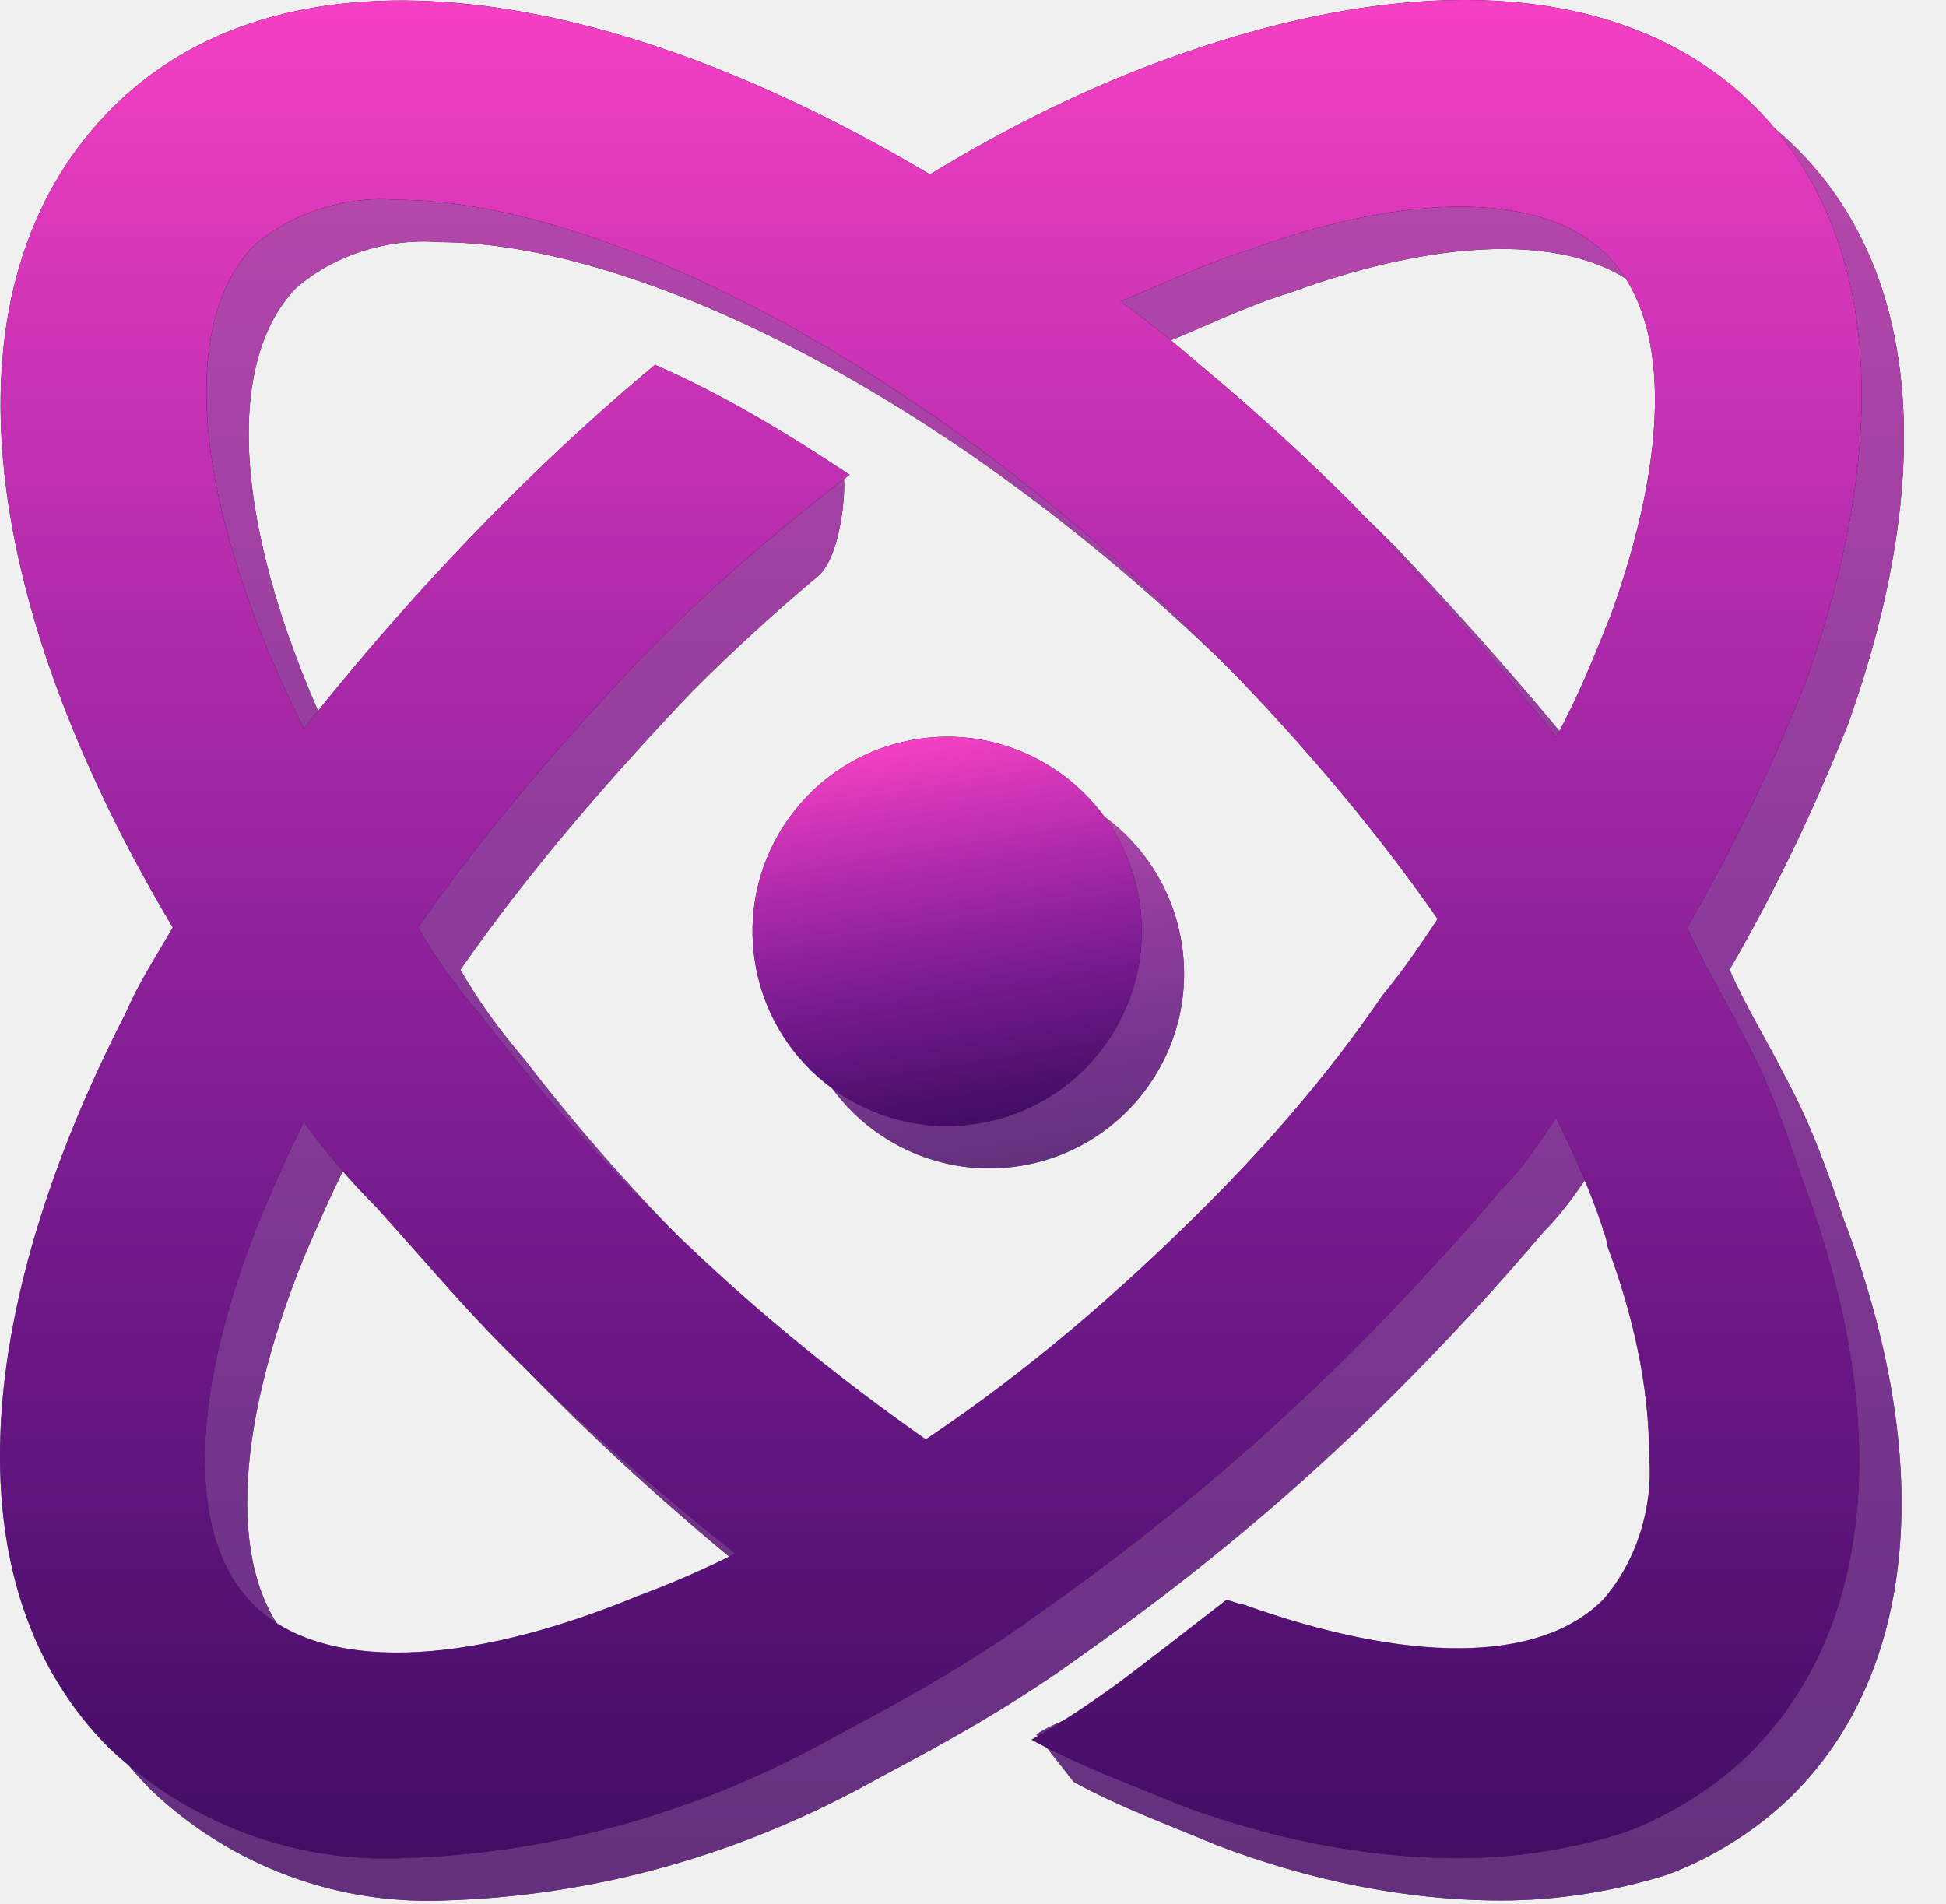
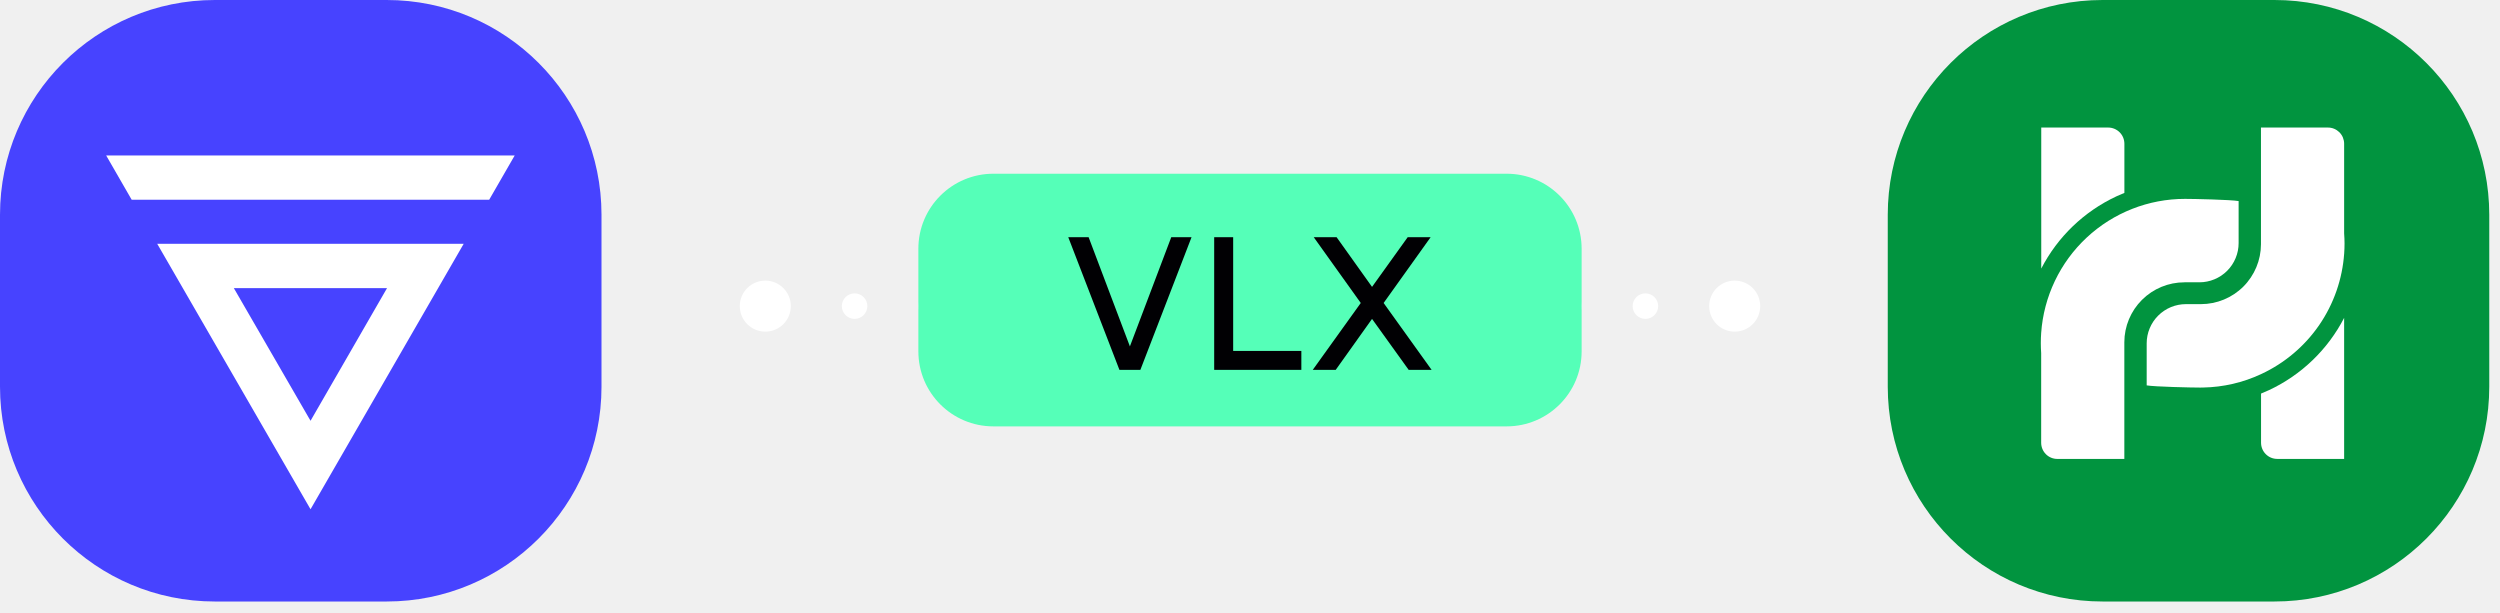
- <svg xmlns="http://www.w3.org/2000/svg" width="46" height="45" viewBox="0 0 46 45" fill="none">
-   <path d="M42.183 25.423C41.783 24.623 41.283 23.823 40.883 22.923C41.983 21.023 42.883 19.123 43.683 17.123C45.783 11.223 45.383 6.423 42.483 3.523C39.583 0.623 34.683 0.223 28.783 2.323C26.783 3.023 24.783 4.023 22.983 5.123C15.083 0.423 7.583 -0.477 3.583 3.623C-0.417 7.723 0.383 15.023 5.083 22.923C4.683 23.623 4.283 24.223 3.983 24.923C0.283 32.123 -0.117 38.623 3.583 42.323C5.483 44.123 7.983 45.023 10.483 44.923C14.083 44.823 17.583 43.823 20.783 42.023C22.483 41.123 24.083 40.223 25.583 39.123C28.283 37.223 30.683 35.223 32.983 32.923C34.183 31.723 35.383 30.423 36.483 29.123C36.983 28.623 37.383 28.023 37.783 27.423C38.183 28.223 38.583 29.123 38.883 30.023C38.883 30.123 38.983 30.223 38.983 30.423C39.583 32.023 39.983 33.723 39.983 35.423C40.083 36.623 39.683 37.923 38.883 38.823C37.383 40.323 34.283 40.323 30.383 38.923C30.283 38.923 30.083 38.823 29.983 38.823C29.083 39.523 25.3 40.4 24.5 41L25.383 42.123C26.483 42.723 27.583 43.123 28.783 43.623C30.883 44.423 33.183 44.923 35.483 44.923C36.783 44.923 38.083 44.723 39.383 44.323C40.483 43.923 41.583 43.223 42.383 42.423C45.283 39.523 45.783 34.623 43.583 28.823C43.183 27.623 42.783 26.523 42.183 25.423ZM30.483 6.923C34.283 5.523 37.483 5.523 38.983 7.023C40.483 8.523 40.483 11.623 39.083 15.523C38.683 16.523 38.283 17.523 37.783 18.423C36.283 16.523 34.683 14.723 32.983 12.923C31.883 11.823 30.683 10.723 29.483 9.723C28.783 9.123 28.183 8.623 27.483 8.123C28.483 7.723 29.483 7.223 30.483 6.923ZM6.983 38.923C5.383 37.323 5.483 33.923 7.183 29.723C7.483 29.023 7.783 28.323 8.183 27.523C8.683 28.223 9.283 28.923 9.883 29.523C10.883 30.623 11.883 31.823 12.983 32.923C14.683 34.623 16.483 36.223 18.383 37.723C17.583 38.123 16.883 38.423 16.083 38.723C11.983 40.423 8.583 40.523 6.983 38.923ZM29.483 29.523C27.483 31.523 25.283 33.423 22.883 35.023C18.883 32.223 15.383 28.923 12.383 25.023C11.783 24.323 11.283 23.623 10.883 22.923C12.483 20.623 14.383 18.423 16.383 16.323C17.349 15.357 18.314 14.475 19.333 13.622C19.897 13.149 20 11.5 19.94 11.279C18.44 10.279 18.083 10.323 16.483 9.623C15.283 10.623 14.083 11.723 12.983 12.823C11.283 14.523 9.683 16.323 8.183 18.223C5.583 13.023 5.183 8.723 6.983 6.823C7.883 6.023 9.183 5.623 10.383 5.723C14.983 5.723 22.583 9.323 29.483 16.223C31.483 18.223 33.383 20.423 34.983 22.723C34.583 23.323 34.183 23.923 33.683 24.523C32.383 26.423 30.983 28.023 29.483 29.523Z" fill="black" />
-   <path d="M42.183 25.423C41.783 24.623 41.283 23.823 40.883 22.923C41.983 21.023 42.883 19.123 43.683 17.123C45.783 11.223 45.383 6.423 42.483 3.523C39.583 0.623 34.683 0.223 28.783 2.323C26.783 3.023 24.783 4.023 22.983 5.123C15.083 0.423 7.583 -0.477 3.583 3.623C-0.417 7.723 0.383 15.023 5.083 22.923C4.683 23.623 4.283 24.223 3.983 24.923C0.283 32.123 -0.117 38.623 3.583 42.323C5.483 44.123 7.983 45.023 10.483 44.923C14.083 44.823 17.583 43.823 20.783 42.023C22.483 41.123 24.083 40.223 25.583 39.123C28.283 37.223 30.683 35.223 32.983 32.923C34.183 31.723 35.383 30.423 36.483 29.123C36.983 28.623 37.383 28.023 37.783 27.423C38.183 28.223 38.583 29.123 38.883 30.023C38.883 30.123 38.983 30.223 38.983 30.423C39.583 32.023 39.983 33.723 39.983 35.423C40.083 36.623 39.683 37.923 38.883 38.823C37.383 40.323 34.283 40.323 30.383 38.923C30.283 38.923 30.083 38.823 29.983 38.823C29.083 39.523 25.3 40.4 24.5 41L25.383 42.123C26.483 42.723 27.583 43.123 28.783 43.623C30.883 44.423 33.183 44.923 35.483 44.923C36.783 44.923 38.083 44.723 39.383 44.323C40.483 43.923 41.583 43.223 42.383 42.423C45.283 39.523 45.783 34.623 43.583 28.823C43.183 27.623 42.783 26.523 42.183 25.423ZM30.483 6.923C34.283 5.523 37.483 5.523 38.983 7.023C40.483 8.523 40.483 11.623 39.083 15.523C38.683 16.523 38.283 17.523 37.783 18.423C36.283 16.523 34.683 14.723 32.983 12.923C31.883 11.823 30.683 10.723 29.483 9.723C28.783 9.123 28.183 8.623 27.483 8.123C28.483 7.723 29.483 7.223 30.483 6.923ZM6.983 38.923C5.383 37.323 5.483 33.923 7.183 29.723C7.483 29.023 7.783 28.323 8.183 27.523C8.683 28.223 9.283 28.923 9.883 29.523C10.883 30.623 11.883 31.823 12.983 32.923C14.683 34.623 16.483 36.223 18.383 37.723C17.583 38.123 16.883 38.423 16.083 38.723C11.983 40.423 8.583 40.523 6.983 38.923ZM29.483 29.523C27.483 31.523 25.283 33.423 22.883 35.023C18.883 32.223 15.383 28.923 12.383 25.023C11.783 24.323 11.283 23.623 10.883 22.923C12.483 20.623 14.383 18.423 16.383 16.323C17.349 15.357 18.314 14.475 19.333 13.622C19.897 13.149 20 11.5 19.94 11.279C18.44 10.279 18.083 10.323 16.483 9.623C15.283 10.623 14.083 11.723 12.983 12.823C11.283 14.523 9.683 16.323 8.183 18.223C5.583 13.023 5.183 8.723 6.983 6.823C7.883 6.023 9.183 5.623 10.383 5.723C14.983 5.723 22.583 9.323 29.483 16.223C31.483 18.223 33.383 20.423 34.983 22.723C34.583 23.323 34.183 23.923 33.683 24.523C32.383 26.423 30.983 28.023 29.483 29.523Z" fill="url(#paint0_linear_200_2)" />
-   <path d="M42.183 25.423C41.783 24.623 41.283 23.823 40.883 22.923C41.983 21.023 42.883 19.123 43.683 17.123C45.783 11.223 45.383 6.423 42.483 3.523C39.583 0.623 34.683 0.223 28.783 2.323C26.783 3.023 24.783 4.023 22.983 5.123C15.083 0.423 7.583 -0.477 3.583 3.623C-0.417 7.723 0.383 15.023 5.083 22.923C4.683 23.623 4.283 24.223 3.983 24.923C0.283 32.123 -0.117 38.623 3.583 42.323C5.483 44.123 7.983 45.023 10.483 44.923C14.083 44.823 17.583 43.823 20.783 42.023C22.483 41.123 24.083 40.223 25.583 39.123C28.283 37.223 30.683 35.223 32.983 32.923C34.183 31.723 35.383 30.423 36.483 29.123C36.983 28.623 37.383 28.023 37.783 27.423C38.183 28.223 38.583 29.123 38.883 30.023C38.883 30.123 38.983 30.223 38.983 30.423C39.583 32.023 39.983 33.723 39.983 35.423C40.083 36.623 39.683 37.923 38.883 38.823C37.383 40.323 34.283 40.323 30.383 38.923C30.283 38.923 30.083 38.823 29.983 38.823C29.083 39.523 25.3 40.4 24.5 41L25.383 42.123C26.483 42.723 27.583 43.123 28.783 43.623C30.883 44.423 33.183 44.923 35.483 44.923C36.783 44.923 38.083 44.723 39.383 44.323C40.483 43.923 41.583 43.223 42.383 42.423C45.283 39.523 45.783 34.623 43.583 28.823C43.183 27.623 42.783 26.523 42.183 25.423ZM30.483 6.923C34.283 5.523 37.483 5.523 38.983 7.023C40.483 8.523 40.483 11.623 39.083 15.523C38.683 16.523 38.283 17.523 37.783 18.423C36.283 16.523 34.683 14.723 32.983 12.923C31.883 11.823 30.683 10.723 29.483 9.723C28.783 9.123 28.183 8.623 27.483 8.123C28.483 7.723 29.483 7.223 30.483 6.923ZM6.983 38.923C5.383 37.323 5.483 33.923 7.183 29.723C7.483 29.023 7.783 28.323 8.183 27.523C8.683 28.223 9.283 28.923 9.883 29.523C10.883 30.623 11.883 31.823 12.983 32.923C14.683 34.623 16.483 36.223 18.383 37.723C17.583 38.123 16.883 38.423 16.083 38.723C11.983 40.423 8.583 40.523 6.983 38.923ZM29.483 29.523C27.483 31.523 25.283 33.423 22.883 35.023C18.883 32.223 15.383 28.923 12.383 25.023C11.783 24.323 11.283 23.623 10.883 22.923C12.483 20.623 14.383 18.423 16.383 16.323C17.349 15.357 18.314 14.475 19.333 13.622C19.897 13.149 20 11.5 19.94 11.279C18.44 10.279 18.083 10.323 16.483 9.623C15.283 10.623 14.083 11.723 12.983 12.823C11.283 14.523 9.683 16.323 8.183 18.223C5.583 13.023 5.183 8.723 6.983 6.823C7.883 6.023 9.183 5.623 10.383 5.723C14.983 5.723 22.583 9.323 29.483 16.223C31.483 18.223 33.383 20.423 34.983 22.723C34.583 23.323 34.183 23.923 33.683 24.523C32.383 26.423 30.983 28.023 29.483 29.523Z" fill="#855596" fill-opacity="0.5" />
-   <path d="M24.126 27.557C26.633 27.15 28.336 24.787 27.929 22.279C27.522 19.772 25.16 18.069 22.652 18.476C20.144 18.883 18.441 21.246 18.848 23.753C19.255 26.261 21.618 27.964 24.126 27.557Z" fill="black" />
-   <path d="M24.126 27.557C26.633 27.15 28.336 24.787 27.929 22.279C27.522 19.772 25.16 18.069 22.652 18.476C20.144 18.883 18.441 21.246 18.848 23.753C19.255 26.261 21.618 27.964 24.126 27.557Z" fill="url(#paint1_linear_200_2)" />
-   <path d="M24.126 27.557C26.633 27.15 28.336 24.787 27.929 22.279C27.522 19.772 25.16 18.069 22.652 18.476C20.144 18.883 18.441 21.246 18.848 23.753C19.255 26.261 21.618 27.964 24.126 27.557Z" fill="#855596" fill-opacity="0.5" />
-   <path d="M41.183 24.423C40.783 23.623 40.283 22.823 39.883 21.923C40.983 20.023 41.883 18.123 42.683 16.123C44.783 10.223 44.383 5.423 41.483 2.523C38.583 -0.377 33.683 -0.777 27.783 1.323C25.783 2.023 23.783 3.023 21.983 4.123C14.083 -0.577 6.583 -1.477 2.583 2.623C-1.417 6.723 -0.617 14.023 4.083 21.923C3.683 22.623 3.283 23.223 2.983 23.923C-0.717 31.123 -1.117 37.623 2.583 41.323C4.483 43.123 6.983 44.023 9.483 43.923C13.083 43.823 16.583 42.823 19.783 41.023C21.483 40.123 23.083 39.223 24.583 38.123C27.283 36.223 29.683 34.223 31.983 31.923C33.183 30.723 34.383 29.423 35.483 28.123C35.983 27.623 36.383 27.023 36.783 26.423C37.183 27.223 37.583 28.123 37.883 29.023C37.883 29.123 37.983 29.223 37.983 29.423C38.583 31.023 38.983 32.723 38.983 34.423C39.083 35.623 38.683 36.923 37.883 37.823C36.383 39.323 33.283 39.323 29.383 37.923C29.283 37.923 29.083 37.823 28.983 37.823C28.083 38.523 27.183 39.223 26.383 39.823C25.683 40.323 25.083 40.723 24.383 41.123C25.483 41.723 26.583 42.123 27.783 42.623C29.883 43.423 32.183 43.923 34.483 43.923C35.783 43.923 37.083 43.723 38.383 43.323C39.483 42.923 40.583 42.223 41.383 41.423C44.283 38.523 44.783 33.623 42.583 27.823C42.183 26.623 41.783 25.523 41.183 24.423ZM29.483 5.923C33.283 4.523 36.483 4.523 37.983 6.023C39.483 7.523 39.483 10.623 38.083 14.523C37.683 15.523 37.283 16.523 36.783 17.423C35.283 15.523 33.683 13.723 31.983 11.923C30.883 10.823 29.683 9.723 28.483 8.723C27.783 8.123 27.183 7.623 26.483 7.123C27.483 6.723 28.483 6.223 29.483 5.923ZM5.983 37.923C4.383 36.323 4.483 32.923 6.183 28.723C6.483 28.023 6.783 27.323 7.183 26.523C7.683 27.223 8.283 27.923 8.883 28.523C9.883 29.623 10.883 30.823 11.983 31.923C13.683 33.623 15.483 35.223 17.383 36.723C16.583 37.123 15.883 37.423 15.083 37.723C10.983 39.423 7.583 39.523 5.983 37.923ZM28.483 28.523C26.483 30.523 24.283 32.423 21.883 34.023C17.883 31.223 14.383 27.923 11.383 24.023C10.783 23.323 10.283 22.623 9.883 21.923C11.483 19.623 13.383 17.423 15.383 15.323C16.883 13.823 18.383 12.523 20.083 11.223C18.583 10.223 17.083 9.323 15.483 8.623C14.283 9.623 13.083 10.723 11.983 11.823C10.283 13.523 8.683 15.323 7.183 17.223C4.583 12.023 4.183 7.723 5.983 5.823C6.883 5.023 8.183 4.623 9.383 4.723C13.983 4.723 21.583 8.323 28.483 15.223C30.483 17.223 32.383 19.423 33.983 21.723C33.583 22.323 33.183 22.923 32.683 23.523C31.383 25.423 29.983 27.023 28.483 28.523Z" fill="black" />
-   <path d="M41.183 24.423C40.783 23.623 40.283 22.823 39.883 21.923C40.983 20.023 41.883 18.123 42.683 16.123C44.783 10.223 44.383 5.423 41.483 2.523C38.583 -0.377 33.683 -0.777 27.783 1.323C25.783 2.023 23.783 3.023 21.983 4.123C14.083 -0.577 6.583 -1.477 2.583 2.623C-1.417 6.723 -0.617 14.023 4.083 21.923C3.683 22.623 3.283 23.223 2.983 23.923C-0.717 31.123 -1.117 37.623 2.583 41.323C4.483 43.123 6.983 44.023 9.483 43.923C13.083 43.823 16.583 42.823 19.783 41.023C21.483 40.123 23.083 39.223 24.583 38.123C27.283 36.223 29.683 34.223 31.983 31.923C33.183 30.723 34.383 29.423 35.483 28.123C35.983 27.623 36.383 27.023 36.783 26.423C37.183 27.223 37.583 28.123 37.883 29.023C37.883 29.123 37.983 29.223 37.983 29.423C38.583 31.023 38.983 32.723 38.983 34.423C39.083 35.623 38.683 36.923 37.883 37.823C36.383 39.323 33.283 39.323 29.383 37.923C29.283 37.923 29.083 37.823 28.983 37.823C28.083 38.523 27.183 39.223 26.383 39.823C25.683 40.323 25.083 40.723 24.383 41.123C25.483 41.723 26.583 42.123 27.783 42.623C29.883 43.423 32.183 43.923 34.483 43.923C35.783 43.923 37.083 43.723 38.383 43.323C39.483 42.923 40.583 42.223 41.383 41.423C44.283 38.523 44.783 33.623 42.583 27.823C42.183 26.623 41.783 25.523 41.183 24.423ZM29.483 5.923C33.283 4.523 36.483 4.523 37.983 6.023C39.483 7.523 39.483 10.623 38.083 14.523C37.683 15.523 37.283 16.523 36.783 17.423C35.283 15.523 33.683 13.723 31.983 11.923C30.883 10.823 29.683 9.723 28.483 8.723C27.783 8.123 27.183 7.623 26.483 7.123C27.483 6.723 28.483 6.223 29.483 5.923ZM5.983 37.923C4.383 36.323 4.483 32.923 6.183 28.723C6.483 28.023 6.783 27.323 7.183 26.523C7.683 27.223 8.283 27.923 8.883 28.523C9.883 29.623 10.883 30.823 11.983 31.923C13.683 33.623 15.483 35.223 17.383 36.723C16.583 37.123 15.883 37.423 15.083 37.723C10.983 39.423 7.583 39.523 5.983 37.923ZM28.483 28.523C26.483 30.523 24.283 32.423 21.883 34.023C17.883 31.223 14.383 27.923 11.383 24.023C10.783 23.323 10.283 22.623 9.883 21.923C11.483 19.623 13.383 17.423 15.383 15.323C16.883 13.823 18.383 12.523 20.083 11.223C18.583 10.223 17.083 9.323 15.483 8.623C14.283 9.623 13.083 10.723 11.983 11.823C10.283 13.523 8.683 15.323 7.183 17.223C4.583 12.023 4.183 7.723 5.983 5.823C6.883 5.023 8.183 4.623 9.383 4.723C13.983 4.723 21.583 8.323 28.483 15.223C30.483 17.223 32.383 19.423 33.983 21.723C33.583 22.323 33.183 22.923 32.683 23.523C31.383 25.423 29.983 27.023 28.483 28.523Z" fill="url(#paint2_linear_200_2)" />
-   <path d="M23.126 26.557C25.633 26.15 27.336 23.787 26.929 21.279C26.522 18.772 24.16 17.069 21.652 17.476C19.144 17.883 17.441 20.246 17.848 22.753C18.255 25.261 20.618 26.964 23.126 26.557Z" fill="black" />
-   <path d="M23.126 26.557C25.633 26.15 27.336 23.787 26.929 21.279C26.522 18.772 24.16 17.069 21.652 17.476C19.144 17.883 17.441 20.246 17.848 22.753C18.255 25.261 20.618 26.964 23.126 26.557Z" fill="url(#paint3_linear_200_2)" />
-   <defs>
-     <linearGradient id="paint0_linear_200_2" x1="23.003" y1="1" x2="23.003" y2="44.931" gradientUnits="userSpaceOnUse">
-       <stop stop-color="#F540C3" />
-       <stop offset="1" stop-color="#AB21FF" stop-opacity="0.39" />
-     </linearGradient>
-     <linearGradient id="paint1_linear_200_2" x1="22.652" y1="18.476" x2="24.126" y2="27.557" gradientUnits="userSpaceOnUse">
-       <stop stop-color="#F540C3" />
-       <stop offset="1" stop-color="#AB21FF" stop-opacity="0.39" />
-     </linearGradient>
-     <linearGradient id="paint2_linear_200_2" x1="22.003" y1="0" x2="22.003" y2="43.931" gradientUnits="userSpaceOnUse">
-       <stop stop-color="#F540C3" />
-       <stop offset="1" stop-color="#AB21FF" stop-opacity="0.39" />
-     </linearGradient>
-     <linearGradient id="paint3_linear_200_2" x1="21.652" y1="17.476" x2="23.126" y2="26.557" gradientUnits="userSpaceOnUse">
-       <stop stop-color="#F540C3" />
-       <stop offset="1" stop-color="#AB21FF" stop-opacity="0.39" />
-     </linearGradient>
-   </defs>
+ <svg xmlns="http://www.w3.org/2000/svg" width="98" height="24" viewBox="0 0 98 24" fill="none">
+   <rect width="23.579" height="23.579" rx="8.421" fill="#4743FF" />
+   <path d="M15.172 11.294L12.173 16.495L9.166 11.294H15.172ZM18.175 9.557H6.163L12.173 19.963L18.175 9.56V9.557ZM4.161 6.093L5.162 7.83H19.176L20.177 6.093H4.161Z" fill="white" />
+   <rect x="74" width="23.579" height="23.579" rx="8.421" fill="#01943F" />
+   <path d="M82.957 7.7C82.965 7.695 82.974 7.691 82.983 7.688C83.08 7.643 83.178 7.6 83.276 7.562V5.636C83.276 5.467 83.21 5.306 83.091 5.187C82.972 5.068 82.811 5 82.643 5H80.017V10.528C80.658 9.287 81.692 8.292 82.957 7.7Z" fill="white" />
+   <path d="M85.631 11.066H86.216C86.418 11.066 86.618 11.027 86.805 10.949C86.992 10.872 87.161 10.759 87.304 10.616C87.447 10.473 87.56 10.304 87.637 10.117C87.715 9.93 87.754 9.73 87.754 9.528V7.882C87.438 7.827 85.99 7.796 85.654 7.796C84.223 7.795 82.845 8.337 81.798 9.313C80.752 10.289 80.114 11.625 80.014 13.053C80.005 13.184 80 13.314 80 13.448C80 13.581 80.005 13.712 80.014 13.843V17.357C80.014 17.44 80.031 17.523 80.062 17.599C80.094 17.676 80.141 17.746 80.2 17.805C80.258 17.864 80.328 17.91 80.405 17.942C80.482 17.974 80.564 17.99 80.648 17.99H83.274V13.416C83.275 12.792 83.524 12.194 83.966 11.754C84.408 11.313 85.007 11.066 85.631 11.067L85.631 11.066Z" fill="white" />
+   <path d="M88.952 15.29C88.944 15.294 88.935 15.298 88.926 15.301C88.829 15.347 88.73 15.389 88.633 15.428V17.354C88.633 17.522 88.699 17.683 88.818 17.802C88.937 17.922 89.098 17.989 89.266 17.989H91.89V12.461C91.249 13.702 90.216 14.696 88.952 15.29V15.29Z" fill="white" />
+   <path d="M91.89 9.147V5.633C91.89 5.55 91.873 5.468 91.842 5.391C91.81 5.314 91.763 5.244 91.704 5.185C91.645 5.127 91.576 5.08 91.499 5.048C91.422 5.016 91.34 5 91.257 5H88.63V9.573C88.629 10.197 88.38 10.794 87.939 11.235C87.498 11.675 86.899 11.922 86.276 11.922H85.688C85.486 11.922 85.286 11.962 85.099 12.039C84.912 12.117 84.743 12.23 84.6 12.373C84.457 12.515 84.344 12.685 84.267 12.872C84.189 13.058 84.15 13.258 84.15 13.46V15.107C84.467 15.162 85.914 15.193 86.25 15.193C86.288 15.193 86.322 15.193 86.362 15.191C87.149 15.177 87.925 14.998 88.638 14.664L88.652 14.657C89.564 14.231 90.346 13.568 90.916 12.738C91.485 11.908 91.822 10.94 91.892 9.935C91.901 9.804 91.906 9.674 91.906 9.54C91.906 9.407 91.899 9.278 91.89 9.147Z" fill="white" />
+   <path fill-rule="evenodd" clip-rule="evenodd" d="M49 9C49.276 9 49.5 8.776 49.5 8.5C49.5 8.224 49.276 8 49 8C48.724 8 48.5 8.224 48.5 8.5C48.5 8.776 48.724 9 49 9ZM49 13C49.552 13 50 12.552 50 12C50 11.448 49.552 11 49 11C48.448 11 48 11.448 48 12C48 12.552 48.448 13 49 13ZM52.5 12.5C52.776 12.5 53 12.276 53 12C53 11.724 52.776 11.5 52.5 11.5C52.224 11.5 52 11.724 52 12C52 12.276 52.224 12.5 52.5 12.5ZM46 12C46 12.276 45.776 12.5 45.5 12.5C45.224 12.5 45 12.276 45 12C45 11.724 45.224 11.5 45.5 11.5C45.776 11.5 46 11.724 46 12ZM43 12C43 12.276 42.776 12.5 42.5 12.5C42.224 12.5 42 12.276 42 12C42 11.724 42.224 11.5 42.5 11.5C42.776 11.5 43 11.724 43 12ZM39.5 12.5C39.776 12.5 40 12.276 40 12C40 11.724 39.776 11.5 39.5 11.5C39.224 11.5 39 11.724 39 12C39 12.276 39.224 12.5 39.5 12.5ZM37 12C37 12.276 36.776 12.5 36.5 12.5C36.224 12.5 36 12.276 36 12C36 11.724 36.224 11.5 36.5 11.5C36.776 11.5 37 11.724 37 12ZM33.5 12.5C33.776 12.5 34 12.276 34 12C34 11.724 33.776 11.5 33.5 11.5C33.224 11.5 33 11.724 33 12C33 12.276 33.224 12.5 33.5 12.5ZM31 12C31 12.552 30.552 13 30 13C29.448 13 29 12.552 29 12C29 11.448 29.448 11 30 11C30.552 11 31 11.448 31 12ZM55.5 12.5C55.776 12.5 56 12.276 56 12C56 11.724 55.776 11.5 55.5 11.5C55.224 11.5 55 11.724 55 12C55 12.276 55.224 12.5 55.5 12.5ZM59 12C59 12.276 58.776 12.5 58.5 12.5C58.224 12.5 58 12.276 58 12C58 11.724 58.224 11.5 58.5 11.5C58.776 11.5 59 11.724 59 12ZM61.5 12.5C61.776 12.5 62 12.276 62 12C62 11.724 61.776 11.5 61.5 11.5C61.224 11.5 61 11.724 61 12C61 12.276 61.224 12.5 61.5 12.5ZM65 12C65 12.276 64.776 12.5 64.5 12.5C64.224 12.5 64 12.276 64 12C64 11.724 64.224 11.5 64.5 11.5C64.776 11.5 65 11.724 65 12ZM68 13C68.552 13 69 12.552 69 12C69 11.448 68.552 11 68 11C67.448 11 67 11.448 67 12C67 12.552 67.448 13 68 13Z" fill="white" />
+   <path d="M36 9.75C36 8.126 37.316 6.81 38.941 6.81H59.059C60.684 6.81 62 8.126 62 9.75V13.774C62 15.398 60.684 16.714 59.059 16.714H38.941C37.316 16.714 36 15.398 36 13.774V9.75Z" fill="#55FFB8" />
+   <path d="M43.882 14.5L41.876 9.299H42.674L44.292 13.579L45.913 9.299H46.708L44.702 14.5H43.882ZM48.34 9.299V13.756H51.013V14.5H47.596V9.299H48.34ZM52.395 9.299L53.784 11.246L55.181 9.299H56.08L54.238 11.877L56.12 14.5H55.221L53.784 12.501L52.359 14.5H51.459L53.342 11.877L51.499 9.299H52.395Z" fill="#010003" />
</svg>
